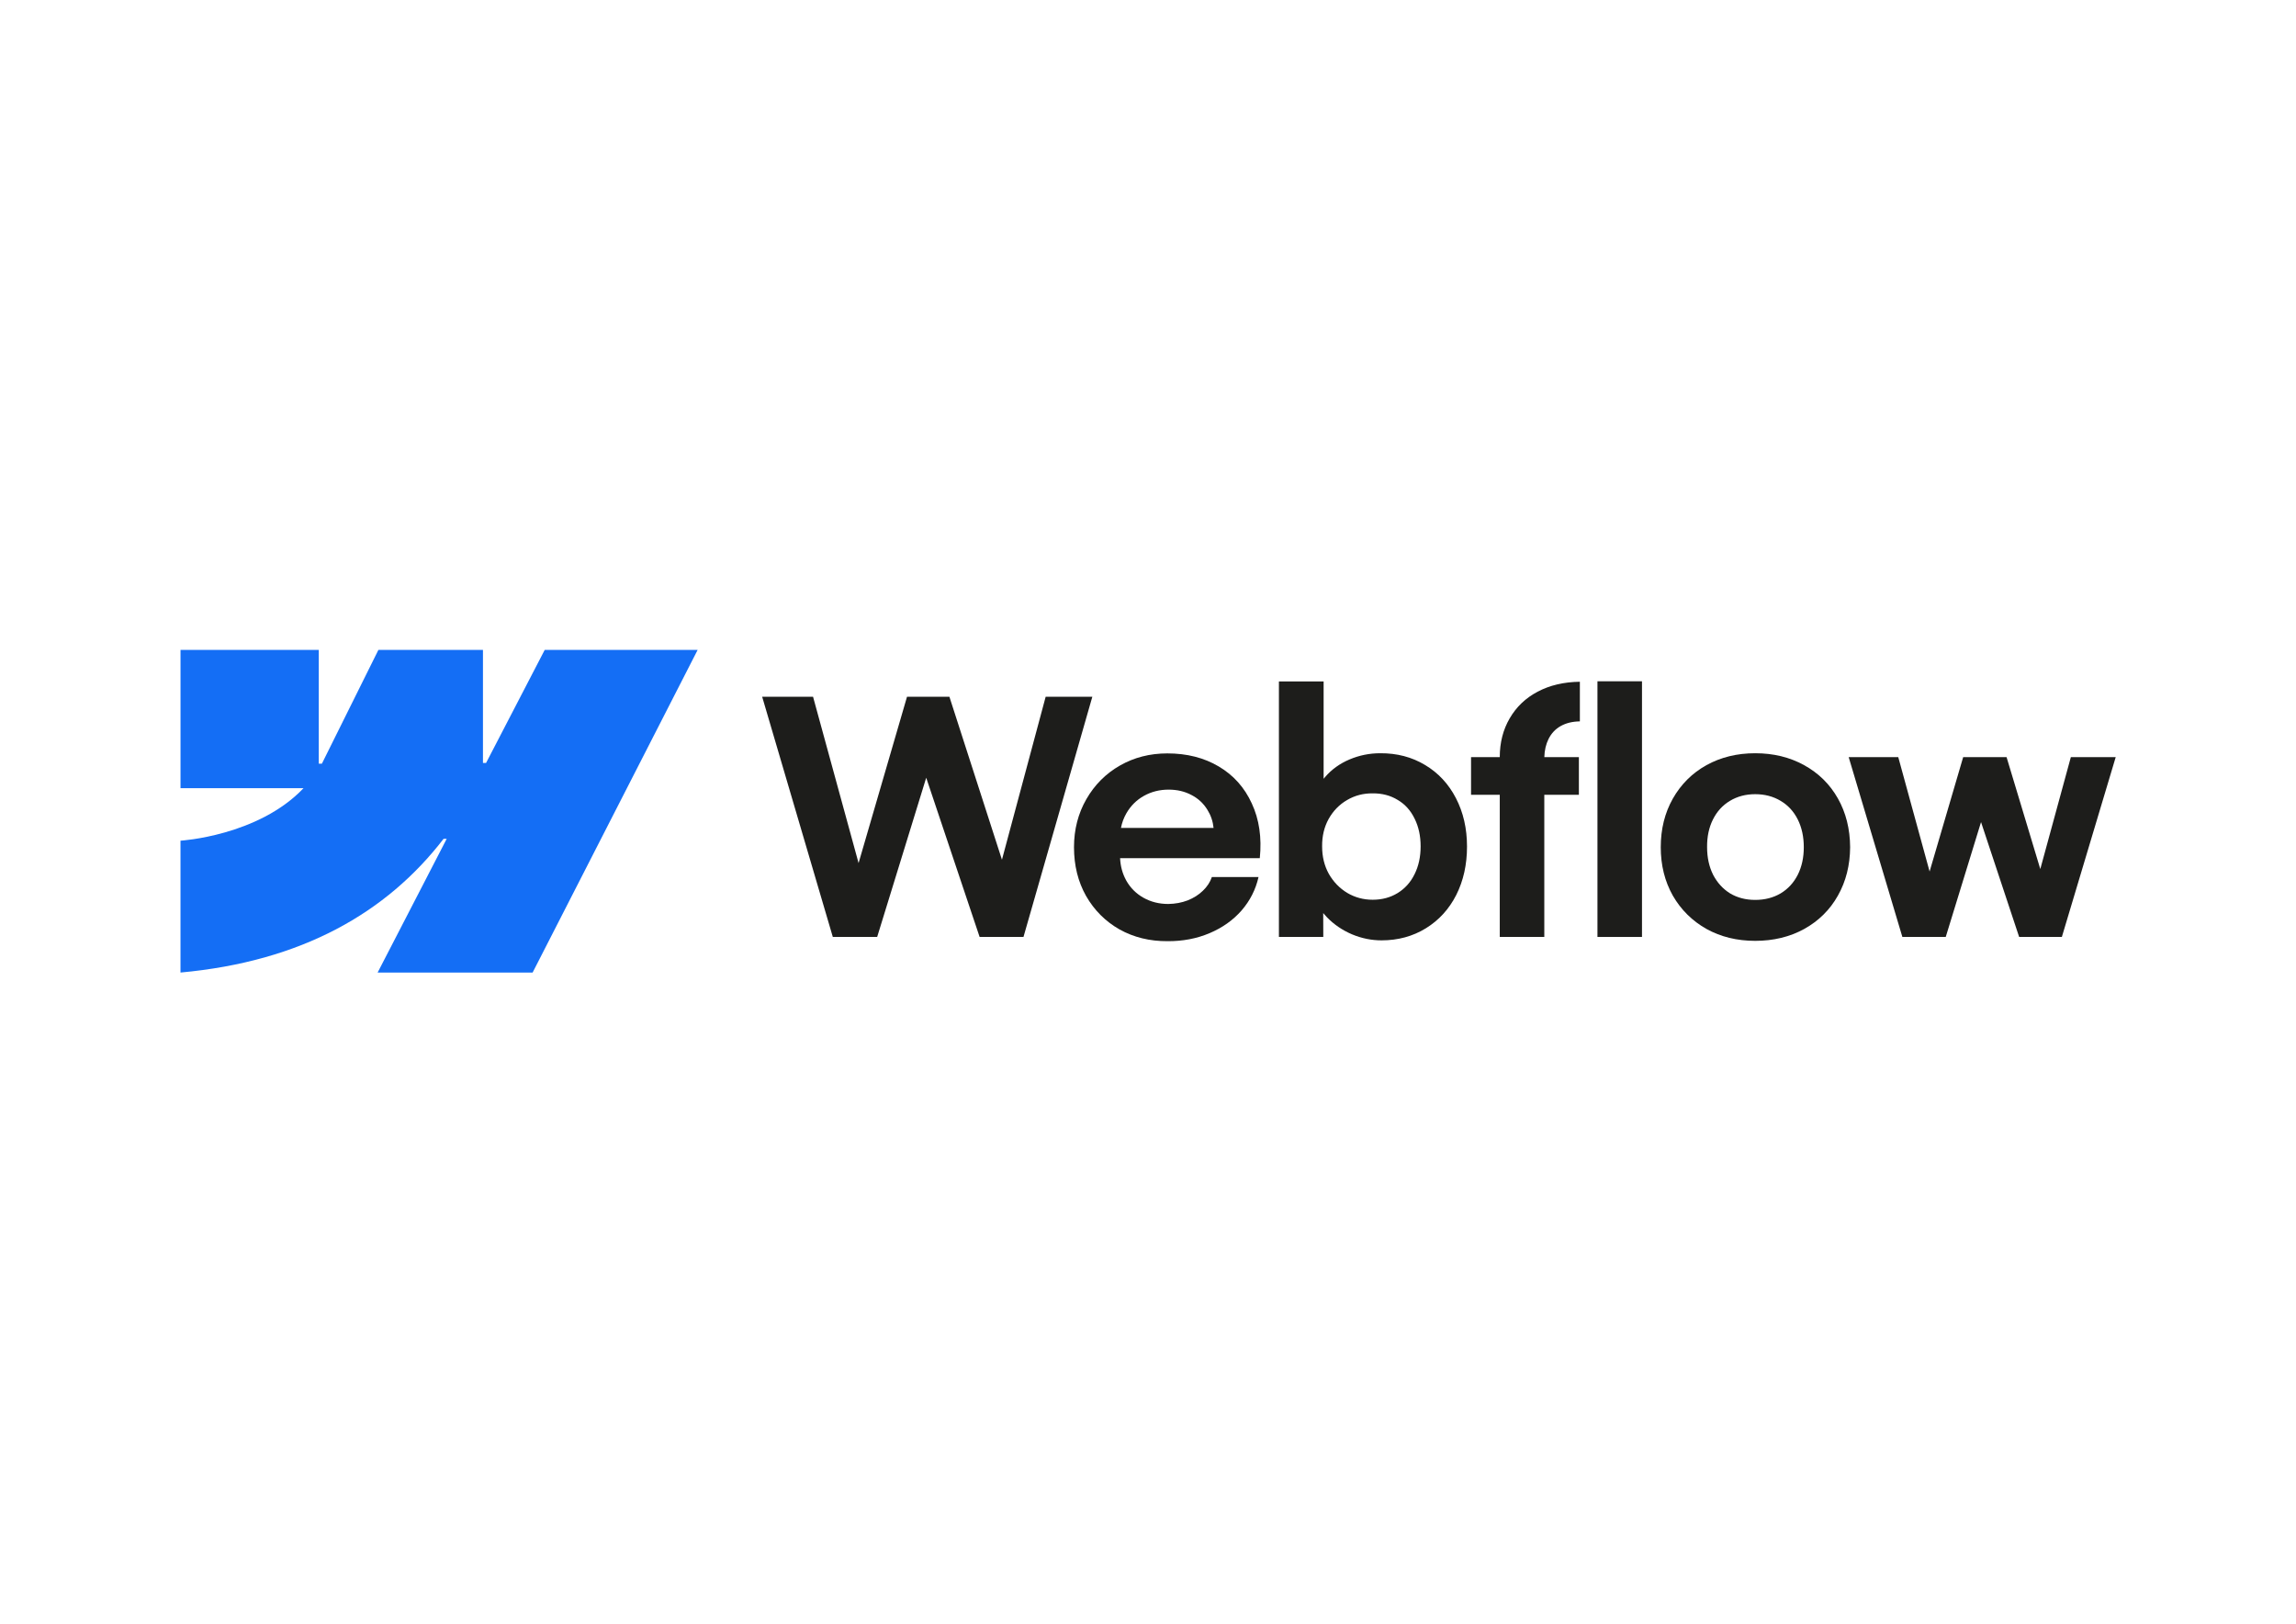
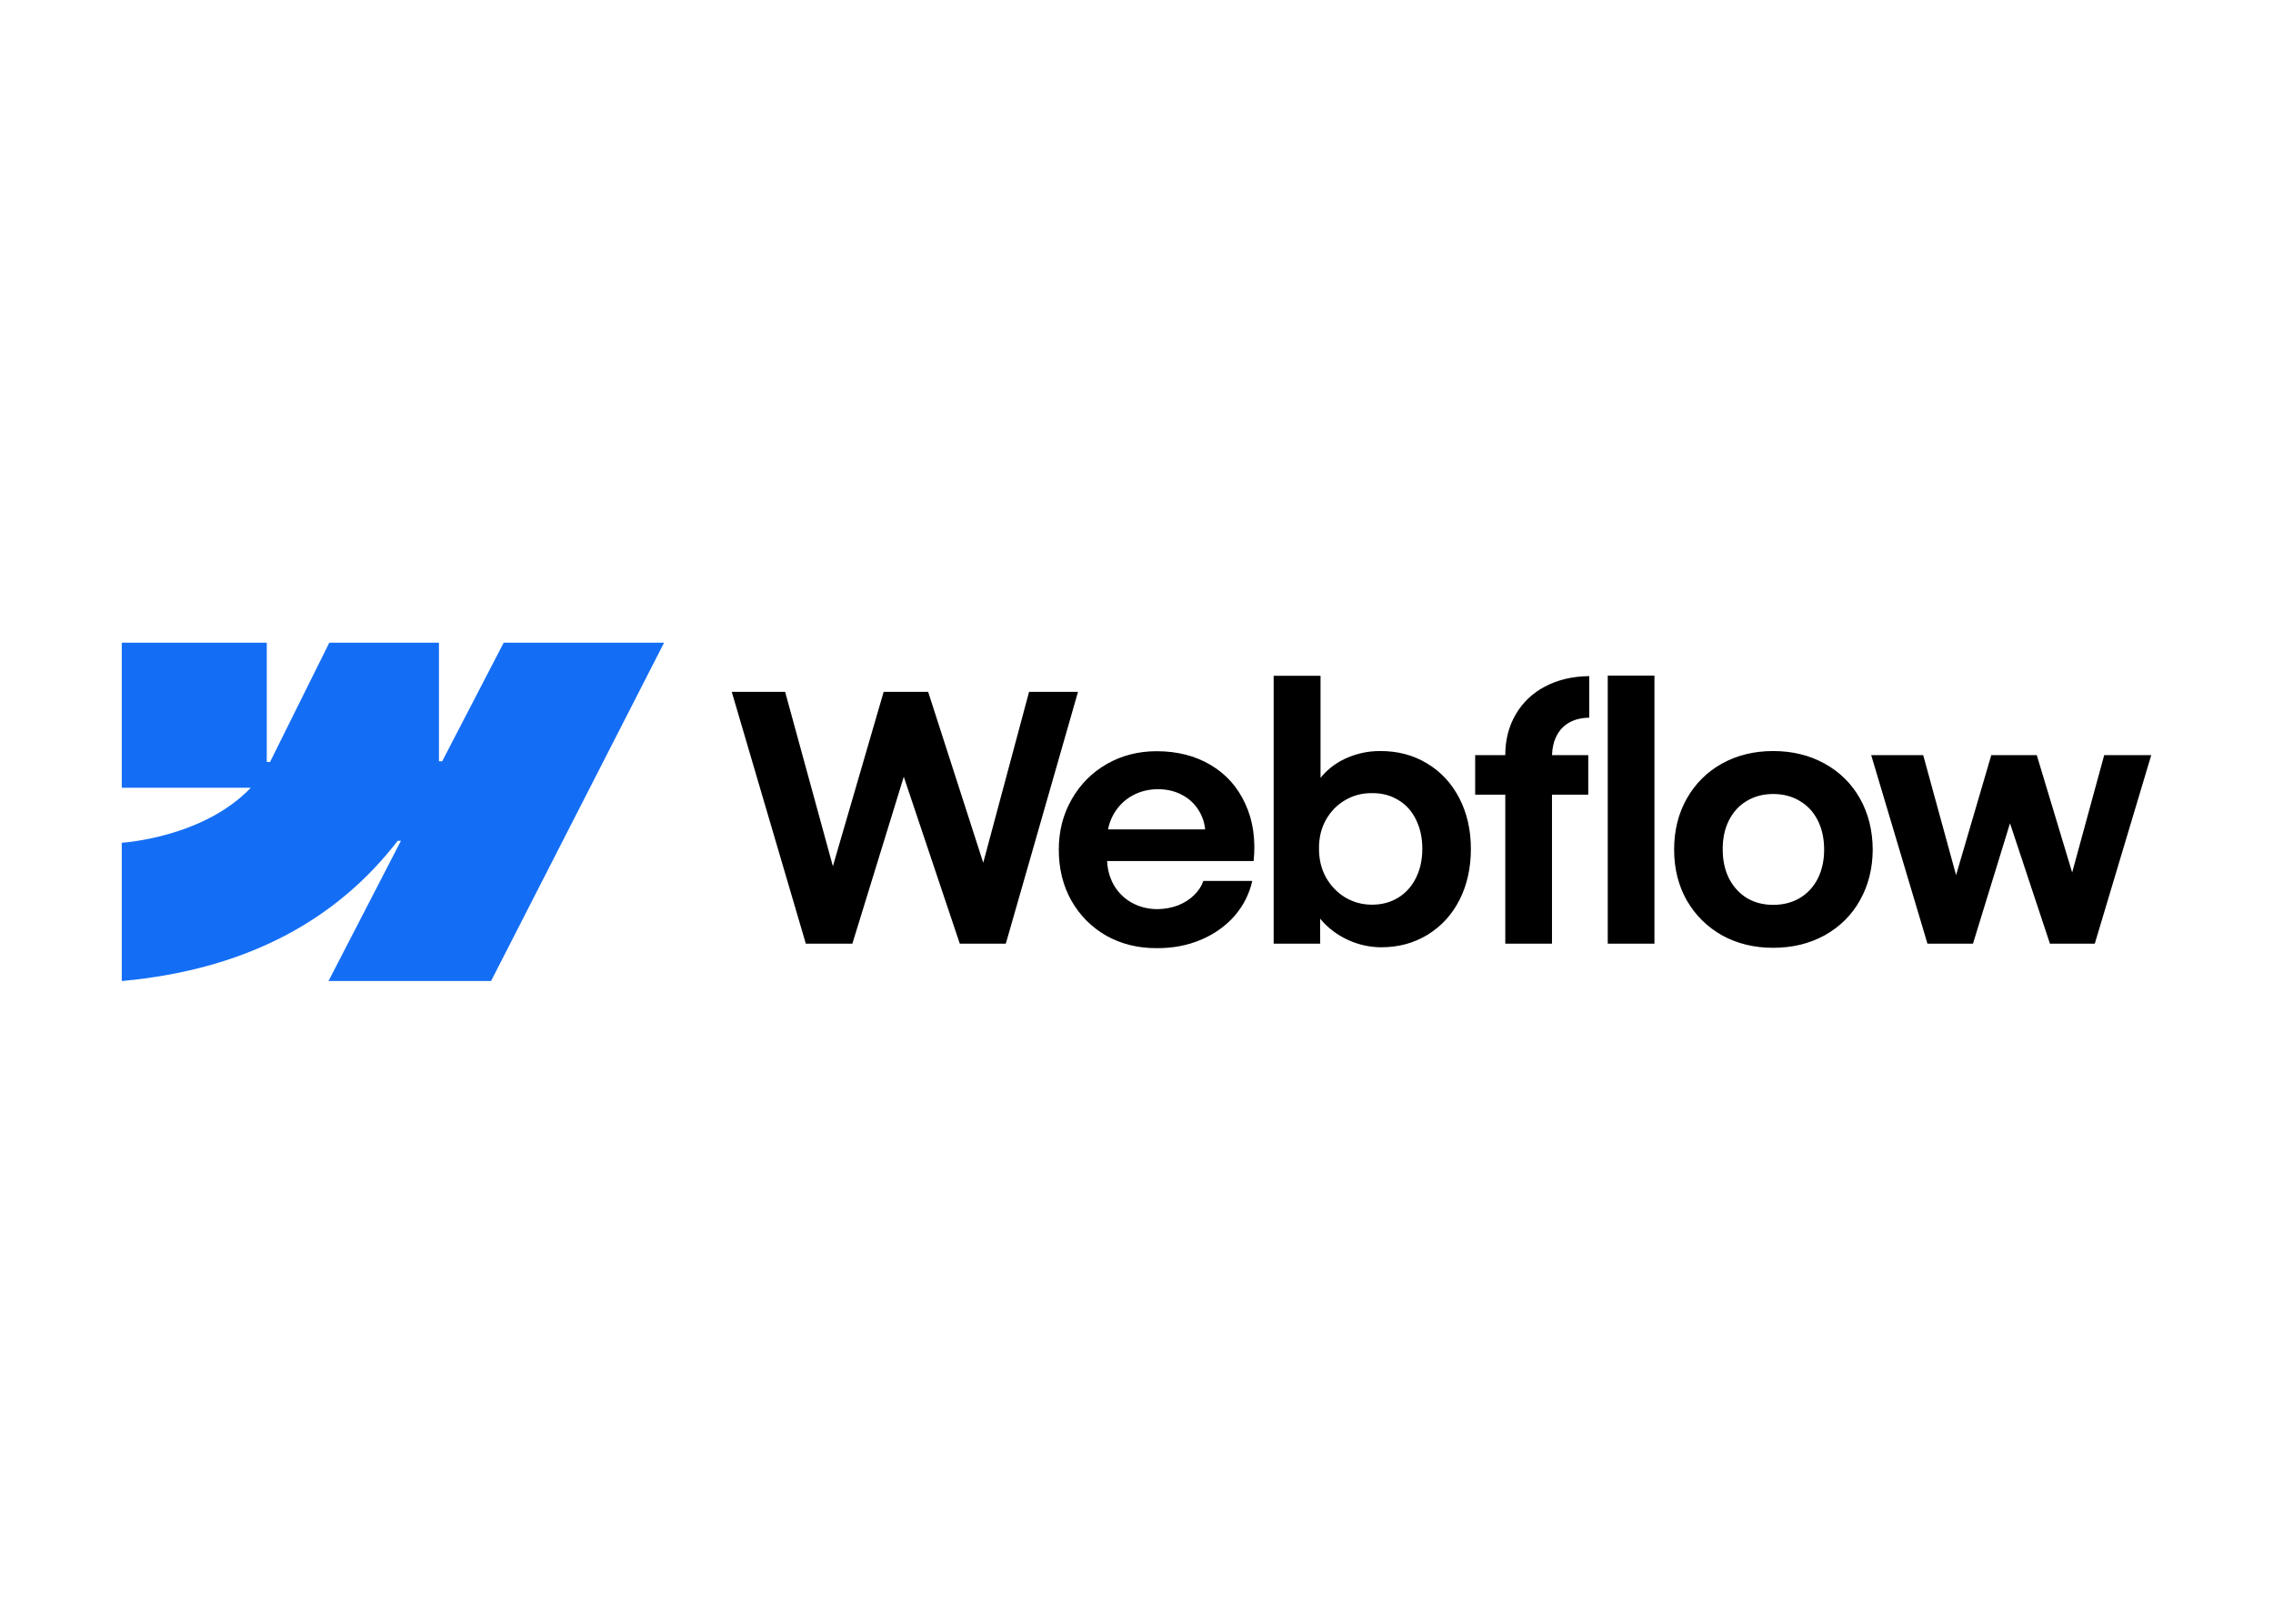
- <svg xmlns="http://www.w3.org/2000/svg" version="1.0" id="katman_1" x="0px" y="0px" viewBox="0 0 841.89 595.28" style="enable-background:new 0 0 841.89 595.28;" xml:space="preserve">
-   <style type="text/css">
- 	.st0{fill-rule:evenodd;clip-rule:evenodd;fill:#146EF5;}
- 	.st1{fill:#1D1D1B;}
- 	.st2{fill-rule:evenodd;clip-rule:evenodd;fill:#1D1D1B;}
- </style>
-   <path class="st0" d="M255.81,238.27l-60.51,118.28h-56.83l25.32-49.02h-1.14c-20.89,27.12-52.06,44.97-96.47,49.02v-48.34  c0,0,28.41-1.68,45.11-19.24H66.19v-50.7h50.7v41.7l1.14,0l20.72-41.7h38.34v41.44l1.14,0l21.5-41.44H255.81z" />
-   <path class="st1" d="M585.75,343.5h16.33v-93.73h-16.33V343.5z" />
-   <path class="st2" d="M495.74,342.54c3.55,1.48,7.16,2.21,10.83,2.21c6.06,0,11.48-1.48,16.27-4.43c4.78-2.95,8.49-7.02,11.13-12.2  c2.63-5.22,3.95-11.15,3.95-17.76c0-6.62-1.36-12.54-4.07-17.76c-2.71-5.22-6.48-9.27-11.31-12.14c-4.82-2.91-10.31-4.35-16.45-4.31  c-3.91,0-7.66,0.76-11.24,2.27c-3.59,1.52-6.58,3.67-8.97,6.46c-0.18,0.21-0.36,0.43-0.54,0.64v-35.69h-16.39v93.67h16.27  l-0.03-8.75c0.42,0.52,0.87,1.02,1.35,1.51C489.12,338.93,492.19,341.02,495.74,342.54z M512.48,327.41  c-2.67,1.63-5.72,2.45-9.15,2.45c-3.39,0-6.5-0.84-9.33-2.51c-2.83-1.72-5.08-4.05-6.76-7c-1.63-2.95-2.45-6.3-2.45-10.05  c-0.04-3.75,0.76-7.1,2.39-10.05c1.67-2.99,3.93-5.3,6.76-6.94c2.83-1.67,5.96-2.49,9.39-2.45c3.43-0.04,6.48,0.76,9.15,2.39  c2.71,1.59,4.78,3.89,6.22,6.88c1.48,2.95,2.21,6.34,2.21,10.17c0,3.83-0.74,7.22-2.21,10.17  C517.27,323.42,515.2,325.73,512.48,327.41z" />
-   <path class="st1" d="M279.47,255.45h18.66l16.69,60.97l17.76-60.97h15.55l19.26,59.74l16.03-59.74h17.11l-25.24,88.04H359.2  l-19.58-58.36l-17.98,58.36h-16.27L279.47,255.45z" />
-   <path class="st2" d="M428.09,345.05c-6.5,0.04-12.36-1.4-17.59-4.31c-5.18-2.95-9.27-7.04-12.26-12.26  c-2.95-5.22-4.43-11.18-4.43-17.88c0-6.5,1.52-12.38,4.55-17.64c3.03-5.26,7.14-9.37,12.32-12.32c5.18-2.95,10.97-4.43,17.35-4.43  c7.18,0,13.46,1.59,18.84,4.78c5.42,3.19,9.47,7.72,12.14,13.58c2.71,5.82,3.69,12.5,2.93,20.04h-51.23c0.14,3,0.89,5.73,2.25,8.19  c1.52,2.71,3.63,4.82,6.34,6.34c2.71,1.52,5.74,2.27,9.09,2.27c2.55-0.04,4.92-0.48,7.12-1.32c2.19-0.88,4.05-2.05,5.56-3.53  c1.56-1.48,2.65-3.15,3.29-5.02h17.11c-1.04,4.59-3.11,8.67-6.22,12.26c-3.11,3.55-7.02,6.32-11.72,8.31  C438.82,344.11,433.67,345.09,428.09,345.05z M413.02,298.16c-0.96,1.67-1.62,3.46-1.99,5.38h33.96c-0.25-2.43-1-4.64-2.25-6.64  c-1.44-2.35-3.39-4.17-5.86-5.44c-2.47-1.32-5.26-1.97-8.37-1.97c-3.31,0-6.32,0.76-9.03,2.27  C416.76,293.27,414.61,295.41,413.02,298.16z" />
-   <path class="st1" d="M549.93,277.58c0-5.34,1.22-10.09,3.65-14.24c2.43-4.19,5.84-7.44,10.23-9.75c4.43-2.35,9.59-3.57,15.49-3.65  v14.53c-2.75,0.04-5.1,0.62-7.06,1.73c-1.91,1.08-3.39,2.65-4.43,4.73c-0.95,1.91-1.47,4.12-1.54,6.64h12.67v13.82h-12.68v52.1  h-16.33v-52.1H539.4v-13.82H549.93z" />
-   <path class="st2" d="M643.59,344.93c-6.66,0-12.62-1.46-17.88-4.37c-5.22-2.95-9.33-7.02-12.32-12.2  c-2.95-5.22-4.43-11.14-4.43-17.76c0-6.66,1.48-12.6,4.43-17.82c2.99-5.26,7.1-9.35,12.32-12.26c5.26-2.91,11.22-4.37,17.88-4.37  c6.7,0,12.68,1.46,17.94,4.37c5.3,2.91,9.43,6.98,12.38,12.2c2.95,5.22,4.45,11.18,4.49,17.88c-0.04,6.62-1.54,12.54-4.49,17.76  c-2.91,5.18-7.02,9.25-12.32,12.2C656.29,343.48,650.29,344.93,643.59,344.93z M643.59,329.92c3.51,0,6.62-0.8,9.33-2.39  c2.71-1.63,4.8-3.91,6.28-6.82c1.48-2.95,2.21-6.32,2.21-10.11c0-3.83-0.74-7.22-2.21-10.17c-1.48-2.95-3.57-5.22-6.28-6.82  c-2.71-1.63-5.82-2.45-9.33-2.45c-3.47,0-6.56,0.82-9.27,2.45c-2.67,1.6-4.75,3.87-6.22,6.82c-1.48,2.95-2.19,6.34-2.15,10.17  c0,3.79,0.74,7.16,2.21,10.11c1.52,2.91,3.59,5.18,6.22,6.82C637.05,329.12,640.12,329.92,643.59,329.92z" />
-   <path class="st1" d="M696.05,277.58h-18.18l19.68,65.91h15.91l12.94-42.1l13.97,42.1h15.67l19.74-65.91h-16.45l-11.2,41.03  l-12.37-41.03h-15.91l-12.31,41.93L696.05,277.58z" />
+ <svg xmlns="http://www.w3.org/2000/svg" clip-rule="evenodd" fill-rule="evenodd" stroke-linejoin="round" stroke-miterlimit="2" viewBox="0 0 560 400">
+   <g transform="matrix(4.63032 0 0 4.63032 30 156.012)">
+     <path d="m28.856.5-9.207 18h-8.649l3.853-7.46h-.172c-3.179 4.127-7.923 6.844-14.681 7.46v-7.357s4.323-.255 6.865-2.927h-6.865v-7.716h7.716v6.346l.173-.001 3.153-6.345h5.835v6.306h.173l3.271-6.306z" fill="#146ef5" />
+     <path d="m79.066 16.513v-14.263h2.485v14.263zm-13.698-.145c-.541-.231-1.008-.55-1.402-.956-.073-.075-.141-.152-.205-.23l.005 1.331h-2.476v-14.254h2.494v5.432c.026-.033.054-.066.082-.098.364-.425.819-.752 1.365-.983s1.117-.346 1.711-.346c.935-.006 1.769.212 2.503.655.735.437 1.308 1.053 1.721 1.848.412.795.618 1.696.618 2.704 0 1.007-.2 1.908-.6 2.703-.401.789-.965 1.408-1.693 1.857s-1.554.673-2.476.673c-.558 0-1.107-.112-1.647-.336zm2.548-2.303c.413-.255.728-.607.947-1.056.224-.449.337-.965.337-1.548 0-.582-.113-1.098-.337-1.547-.219-.455-.534-.804-.947-1.047-.406-.248-.871-.37-1.393-.364-.521-.006-.998.119-1.429.373-.43.249-.773.601-1.028 1.056-.249.449-.37.959-.364 1.529 0 .571.124 1.081.373 1.53.255.449.598.804 1.028 1.065.431.254.905.382 1.42.382.522 0 .987-.124 1.393-.373zm-35.46-10.95h2.84l2.541 9.277 2.702-9.277h2.367l2.931 9.091 2.439-9.091h2.603l-3.841 13.398h-2.448l-2.981-8.881-2.736 8.881h-2.475zm22.617 13.635c-.989.006-1.881-.213-2.676-.655-.789-.45-1.411-1.072-1.866-1.866-.449-.795-.674-1.703-.674-2.722 0-.989.231-1.884.692-2.685s1.086-1.426 1.875-1.875 1.669-.674 2.64-.674c1.092 0 2.048.243 2.867.728.825.486 1.441 1.175 1.848 2.067.412.886.561 1.902.446 3.049h-7.797c.022.457.136.872.342 1.247.231.412.552.734.965.965.413.23.874.346 1.383.346.389-.007.75-.073 1.084-.201.333-.133.615-.312.846-.537.237-.224.404-.479.501-.764h2.603c-.158.698-.473 1.32-.947 1.866-.473.54-1.068.961-1.784 1.265-.716.303-1.499.452-2.348.446zm-2.294-7.136c-.145.253-.246.526-.302.819h5.168c-.037-.37-.152-.706-.342-1.01-.219-.358-.516-.635-.892-.829-.376-.2-.801-.3-1.274-.3-.504 0-.962.115-1.375.346-.412.23-.74.555-.983.974zm20.835-3.131c0-.814.185-1.536.555-2.167.37-.637.889-1.132 1.557-1.483.673-.358 1.459-.544 2.357-.556v2.212c-.418.006-.776.094-1.074.264-.291.164-.516.404-.673.719-.146.291-.224.627-.235 1.011h1.928v2.102h-1.93v7.928h-2.485v-7.928h-1.602v-2.102zm14.254 10.249c-1.013 0-1.921-.222-2.722-.665-.794-.449-1.419-1.068-1.875-1.857-.449-.795-.673-1.696-.673-2.703 0-1.013.224-1.918.673-2.713.456-.801 1.081-1.422 1.875-1.865.801-.443 1.709-.665 2.722-.665 1.019 0 1.93.222 2.731.665.807.443 1.435 1.061 1.884 1.856s.676 1.703.682 2.722c-.006 1.007-.233 1.908-.682 2.703-.443.789-1.068 1.408-1.875 1.857-.807.443-1.721.665-2.74.665zm0-2.285c.534 0 1.007-.121 1.42-.364.413-.249.731-.595.956-1.038.224-.449.336-.962.336-1.538 0-.583-.112-1.098-.336-1.547-.225-.449-.543-.795-.956-1.038-.413-.249-.886-.373-1.42-.373-.528 0-.998.124-1.411.373-.406.243-.722.589-.947 1.038-.224.449-.333.964-.327 1.547 0 .576.112 1.089.337 1.538.23.443.546.789.946 1.038.407.243.874.364 1.402.364zm7.983-7.964 1.749 6.381 1.873-6.381h2.421l1.883 6.243 1.704-6.243h2.503l-3.004 10.03h-2.385l-2.126-6.406-1.97 6.406h-2.421l-2.994-10.03z" />
+   </g>
</svg>
